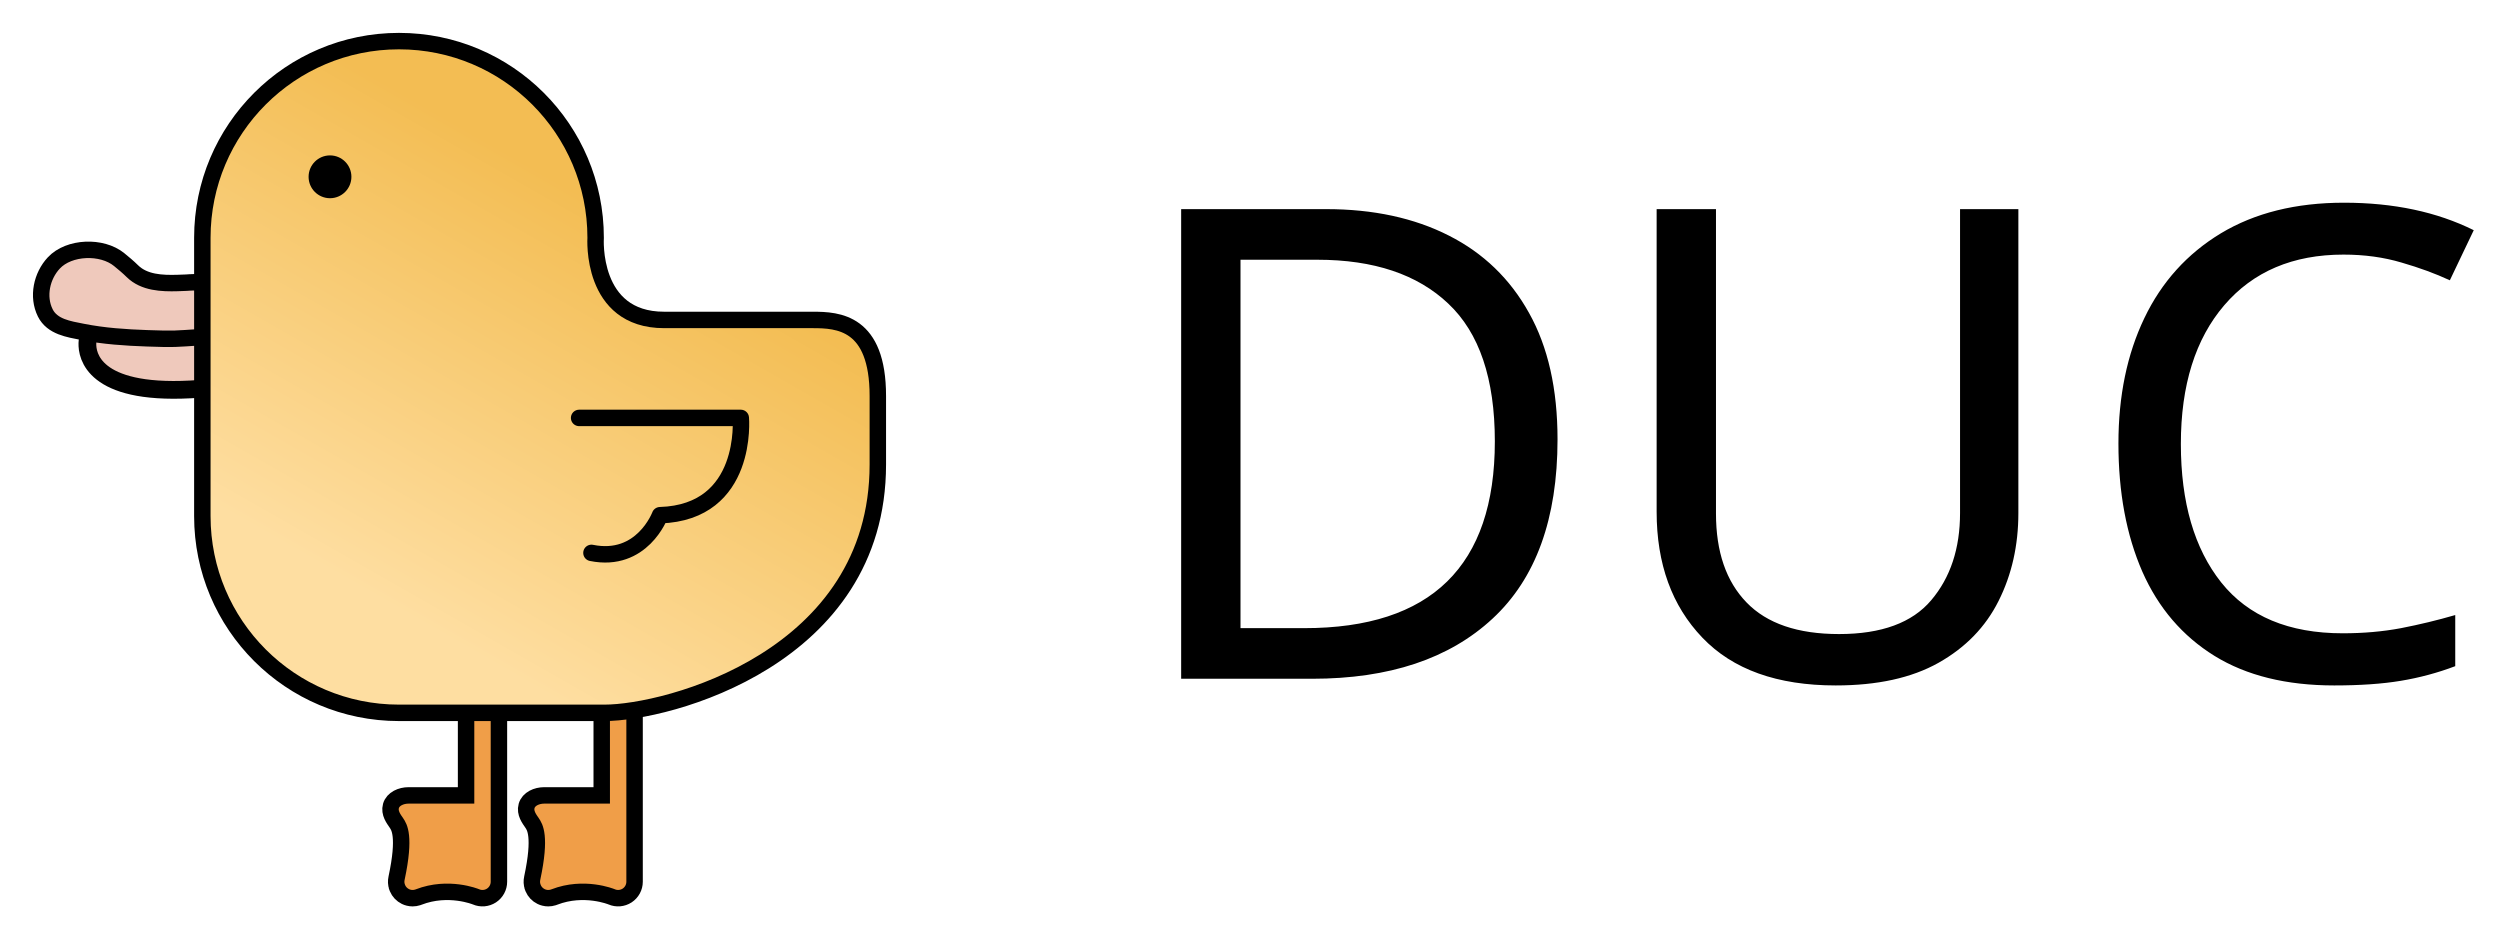
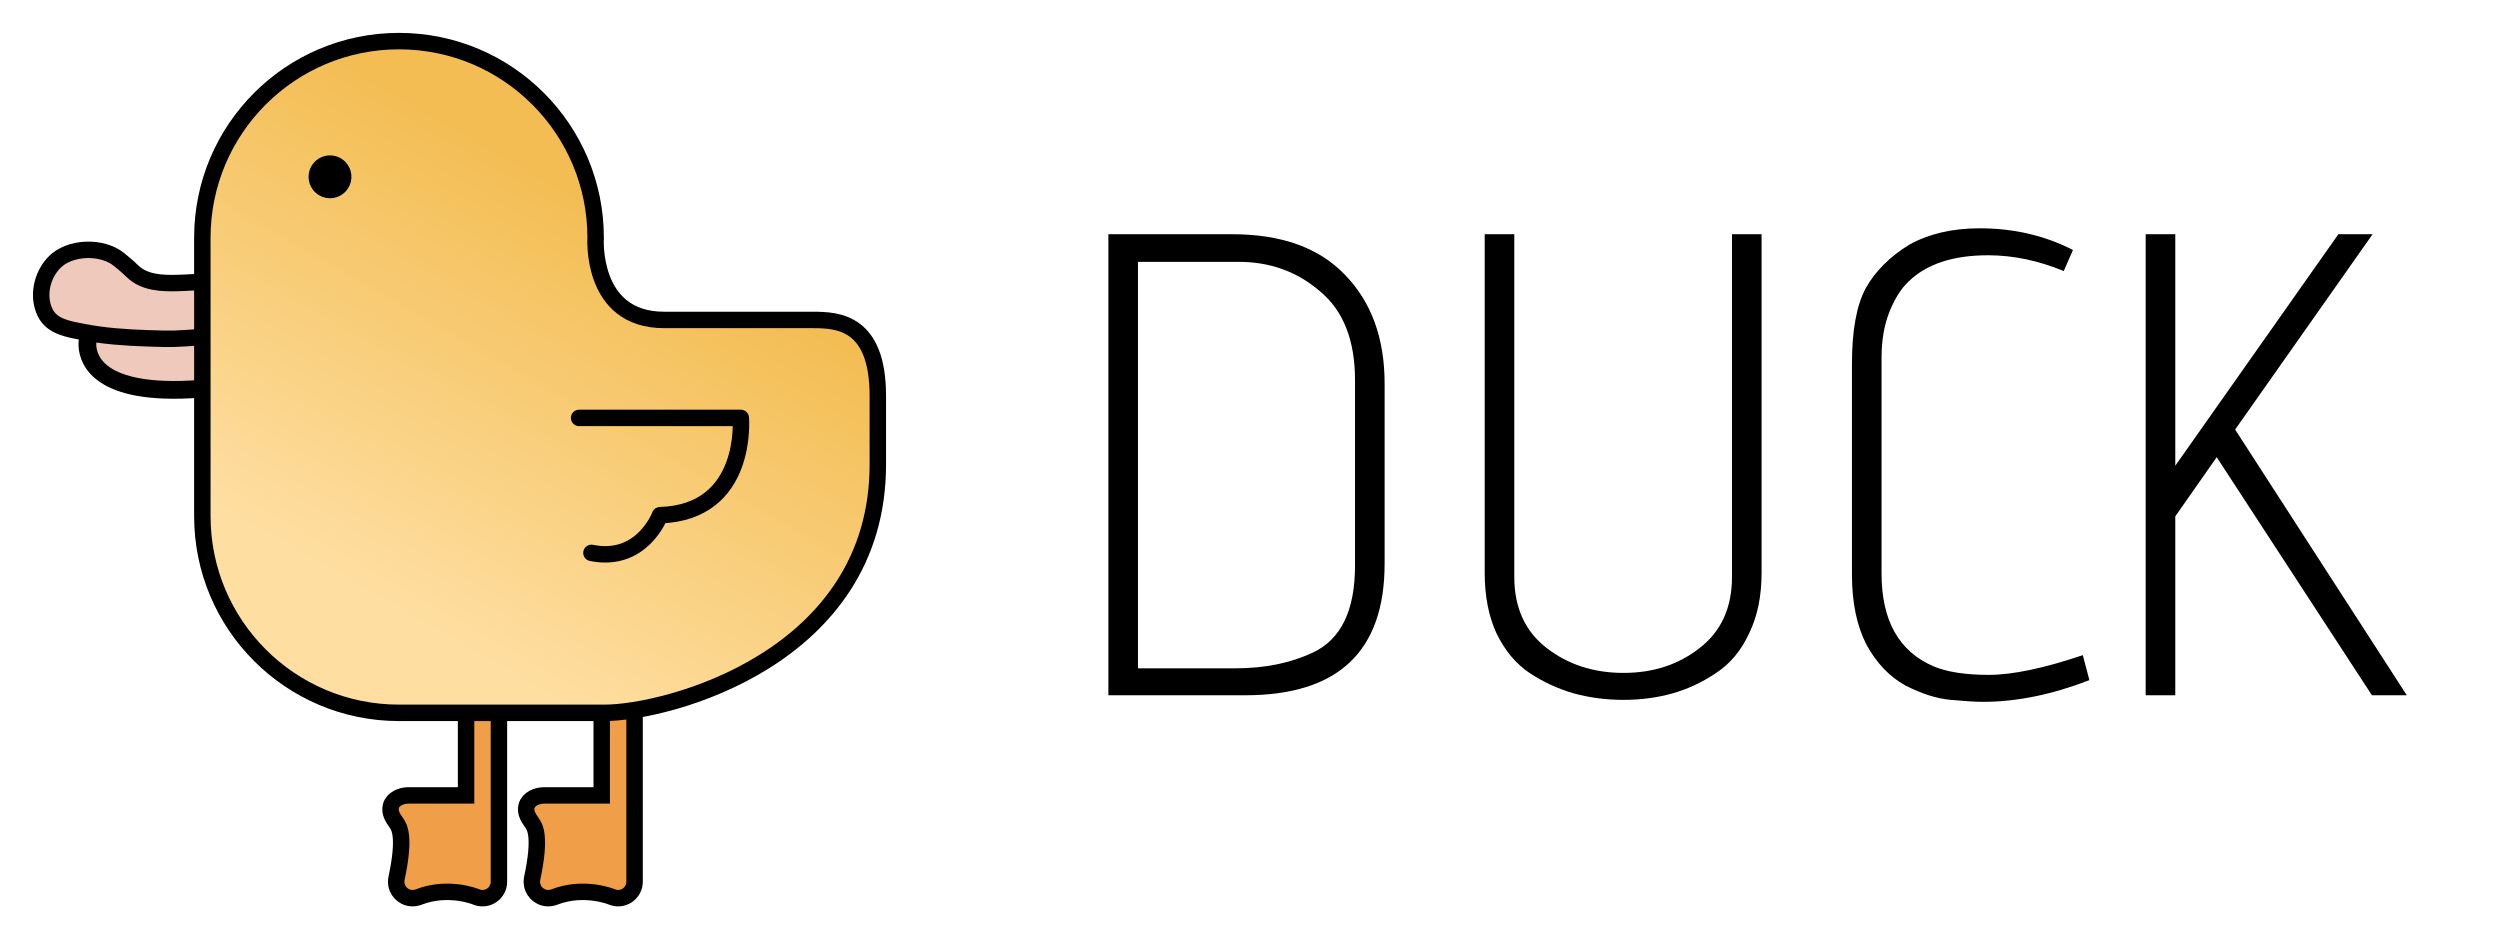
- <svg xmlns="http://www.w3.org/2000/svg" xmlns:xlink="http://www.w3.org/1999/xlink" height="57.126" width="152.046" version="1.1" x="0px" y="0px" viewBox="0 0 152.046 57.126" enable-background="new 0 0 100 100" xml:space="preserve" id="svg3749" style="fill:#000000">
+ <svg xmlns="http://www.w3.org/2000/svg" xmlns:xlink="http://www.w3.org/1999/xlink" style="fill:#000000" id="svg3749" xml:space="preserve" enable-background="new 0 0 100 100" viewBox="0 0 152.046 57.126" y="0px" x="0px" version="1.1" width="152.046" height="57.126">
  <defs id="defs3753">
    <linearGradient id="linearGradient4966">
      <stop id="stop4962" offset="0" style="stop-color:#f3bd53;stop-opacity:1" />
      <stop id="stop4964" offset="1" style="stop-color:#fedea1;stop-opacity:1" />
    </linearGradient>
    <linearGradient id="linearGradient4944">
      <stop style="stop-color:#ffdb8d;stop-opacity:1;" offset="0" id="stop4940" />
      <stop style="stop-color:#ffffff;stop-opacity:1" offset="1" id="stop4942" />
    </linearGradient>
    <linearGradient xlink:href="#linearGradient4944" id="linearGradient4946" x1="11.973" y1="23.094" x2="54.055" y2="23.094" gradientUnits="userSpaceOnUse" />
    <linearGradient xlink:href="#linearGradient4966" id="linearGradient4954" x1="31.318" y1="9.585" x2="17.699" y2="33.434" gradientUnits="userSpaceOnUse" gradientTransform="translate(-0.1667705,-0.1667677)" />
  </defs>
  <path d="m 37.596,42.355 c -0.552,0 -1,0.448 -1,1 v 5.02 h -3.5 c -0.448,0 -0.946,0.209 -1.068,0.641 -0.122,0.431 0.175,0.801 0.333,1.036 0.158,0.236 0.557,0.782 0.009,3.351 -0.04,0.176 -0.033,0.364 0.029,0.546 0,0 0,10e-4 0,10e-4 0.007,0.02 0.014,0.039 0.022,0.058 0.097,0.235 0.273,0.413 0.486,0.517 0.063,0.031 0.129,0.055 0.196,0.071 0.079,0.02 0.16,0.03 0.242,0.03 0.102,0 0.205,-0.016 0.306,-0.048 0.021,-0.007 0.043,-0.015 0.064,-0.023 1.81,-0.699 3.467,-0.017 3.478,-0.013 0.309,0.135 0.666,0.105 0.948,-0.079 0.282,-0.184 0.453,-0.5 0.453,-0.837 V 43.356 c 0.002,-0.553 -0.446,-1.001 -0.998,-1.001 z" id="path3743" style="fill:#f09e48;fill-opacity:1;stroke:#000000;stroke-opacity:1;paint-order:normal" />
  <rect style="fill:#ffdb8d;fill-opacity:1;stroke:#efc9bc;stroke-width:2.479;stroke-linecap:round;stroke-linejoin:round;stroke-miterlimit:4;stroke-dasharray:none;stroke-opacity:1;paint-order:normal" id="rect4920" width="4.497" height="1.097" x="7.007" y="20.92" />
  <path d="m 29.346,42.355 c -0.552,0 -1,0.448 -1,1 v 5.02 h -3.5 c -0.448,0 -0.946,0.209 -1.068,0.641 -0.122,0.431 0.175,0.801 0.333,1.036 0.158,0.236 0.557,0.782 0.009,3.351 -0.04,0.176 -0.033,0.364 0.029,0.546 0,0 0,10e-4 0,10e-4 0.007,0.02 0.014,0.039 0.022,0.058 0.097,0.235 0.273,0.413 0.486,0.517 0.063,0.031 0.129,0.055 0.196,0.071 0.079,0.02 0.16,0.03 0.242,0.03 0.102,0 0.205,-0.016 0.306,-0.048 0.021,-0.007 0.043,-0.015 0.064,-0.023 1.81,-0.699 3.467,-0.017 3.478,-0.013 0.309,0.135 0.666,0.105 0.948,-0.079 0.282,-0.184 0.453,-0.5 0.453,-0.837 V 43.356 c 0.002,-0.553 -0.446,-1.001 -0.998,-1.001 z" id="path3741" style="fill:#f09e48;fill-opacity:1;stroke:#000000;stroke-opacity:1;paint-order:normal" />
  <path stroke-miterlimit="10" d="m 12.304,17.167 c -1.133,0 -0.382,0.013 -1.514,0.045 -0.943,0.027 -2.021,-0.014 -2.737,-0.718 -0.259,-0.255 -0.521,-0.473 -0.808,-0.707 -1.048,-0.853 -3.043,-0.785 -3.968,0.201 -0.741,0.79 -1.018,2.049 -0.522,3.044 0.423,0.847 1.433,0.988 2.266,1.153 1.293,0.256 2.62,0.345 3.935,0.39 1.739,0.06 1.611,0.037 3.349,-0.075" id="path3745" style="fill:#efc9bc;fill-opacity:1;stroke:#000000;stroke-width:1;stroke-linecap:round;stroke-linejoin:round;stroke-miterlimit:10;stroke-dasharray:none;stroke-opacity:1" />
  <path stroke-miterlimit="10" d="m 5.339,20.653 c 0,0 -0.535,2.391 3.434,2.945 1.016,0.142 2.328,0.163 4.02,-0.007" id="path3747" style="fill:none;fill-opacity:1;stroke:#000000;stroke-width:1.08;stroke-linecap:butt;stroke-linejoin:round;stroke-miterlimit:10;stroke-dasharray:none;stroke-opacity:1;paint-order:normal" />
  <path stroke-miterlimit="10" d="m 53.388,28.25 c 0,-2.5 0,0.333 0,-4.167 0,-4.5 -2.417,-4.625 -3.958,-4.625 -1.541,0 -4.542,0 -9.042,0 -4.5,0 -4.162,-4.998 -4.162,-4.998 C 36.226,7.854 30.871,2.5 24.266,2.5 v 0 c -6.606,0 -11.96,5.355 -11.96,11.96 v 16.934 c 0,6.606 5.355,11.96 11.96,11.96 v 0 c 0,0 8.696,0 12.498,0 3.802,0 16.624,-3.312 16.624,-15.104 z" id="path3737" style="fill:url(#linearGradient4954);fill-opacity:1;stroke:#000000;stroke-width:1;stroke-miterlimit:10;stroke-dasharray:none;stroke-opacity:1" />
  <circle cx="20.07" cy="10.753" r="1.302" id="circle3735" />
  <path stroke-miterlimit="10" d="m 35.221,25.417 h 9.833 c 0,0 0.5,5.75 -4.914,5.917 0,0 -1.086,2.917 -4.169,2.292" id="path3739" style="fill:none;stroke:#000000;stroke-width:1;stroke-linecap:round;stroke-linejoin:round;stroke-miterlimit:10;stroke-dasharray:none;stroke-opacity:1" />
-   <text xml:space="preserve" style="font-style:normal;font-weight:normal;font-size:40px;line-height:1.25;font-family:sans-serif;letter-spacing:0px;word-spacing:0px;fill:#000000;fill-opacity:1;stroke:none" x="67.959" y="41.283" id="text833">
-     <tspan id="tspan831" x="67.959" y="41.283" style="font-style:normal;font-variant:normal;font-weight:300;font-stretch:normal;font-family:'Advent Pro';-inkscape-font-specification:'Advent Pro Light'">DUCK</tspan>
-   </text>
+   <g aria-label="DUCK" style="font-style:normal;font-weight:normal;font-size:40px;line-height:1.25;font-family:sans-serif;letter-spacing:0px;word-spacing:0px;fill:#000000;fill-opacity:1;stroke:none" id="text894" transform="translate(-3.66895,1.001868)">
+     <path d="m 71.079,13.243 h 7.52 q 4.52,0 6.88,2.48 2.4,2.48 2.4,6.6 v 10.96 q 0,8 -8.48,8 h -8.32 z m 1.8,1.68 v 24.72 h 5.96 q 2.64,0 4.68,-0.96 2.56,-1.2 2.56,-5.28 v -11.28 q 0,-3.64 -2.12,-5.4 -2.08,-1.8 -4.96,-1.8 z" style="font-style:normal;font-variant:normal;font-weight:300;font-stretch:normal;font-family:'Advent Pro';-inkscape-font-specification:'Advent Pro Light'" id="path1088" />
+     <path d="m 93.966,13.243 h 1.8 v 20.84 q 0,2.8 1.96,4.32 1.96,1.52 4.68,1.52 2.72,0 4.64,-1.52 1.96,-1.52 1.96,-4.32 v -20.84 h 1.8 v 20.6 q 0,2.12 -0.76,3.68 -0.72,1.56 -2,2.4 -1.24,0.84 -2.64,1.24 -1.4,0.4 -3,0.4 -1.6,0 -3.04,-0.4 -1.4,-0.4 -2.68,-1.24 -1.24,-0.84 -2,-2.4 -0.72,-1.56 -0.72,-3.68 z" style="font-style:normal;font-variant:normal;font-weight:300;font-stretch:normal;font-family:'Advent Pro';-inkscape-font-specification:'Advent Pro Light'" id="path1090" />
+     <path d="m 130.742,40.363 q -3.4,1.32 -6.48,1.32 -0.64,0 -1.96,-0.12 -1.28,-0.12 -2.76,-0.88 -1.44,-0.8 -2.36,-2.48 -0.88,-1.72 -0.88,-4.24 v -12.84 q 0,-3.04 0.84,-4.6 0.88,-1.56 2.64,-2.64 1.8,-1 4.28,-1 3.12,0 5.68,1.32 l -0.56,1.28 q -2.32,-0.96 -4.6,-0.96 -3.2,0 -4.84,1.6 -0.68,0.64 -1.16,1.84 -0.48,1.2 -0.48,2.8 v 13.12 q 0,4.28 3.16,5.64 1.24,0.52 3.36,0.52 2.16,0 5.72,-1.2 z" style="font-style:normal;font-variant:normal;font-weight:300;font-stretch:normal;font-family:'Advent Pro';-inkscape-font-specification:'Advent Pro Light'" id="path1092" />
+     <path d="m 134.166,13.243 h 1.8 v 14.08 l 9.92,-14.08 h 2.08 l -8.36,11.88 10.44,16.16 h -2.12 l -9.44,-14.48 -2.52,3.6 v 10.88 h -1.8 z" style="font-style:normal;font-variant:normal;font-weight:300;font-stretch:normal;font-family:'Advent Pro';-inkscape-font-specification:'Advent Pro Light'" id="path1094" />
+   </g>
</svg>
